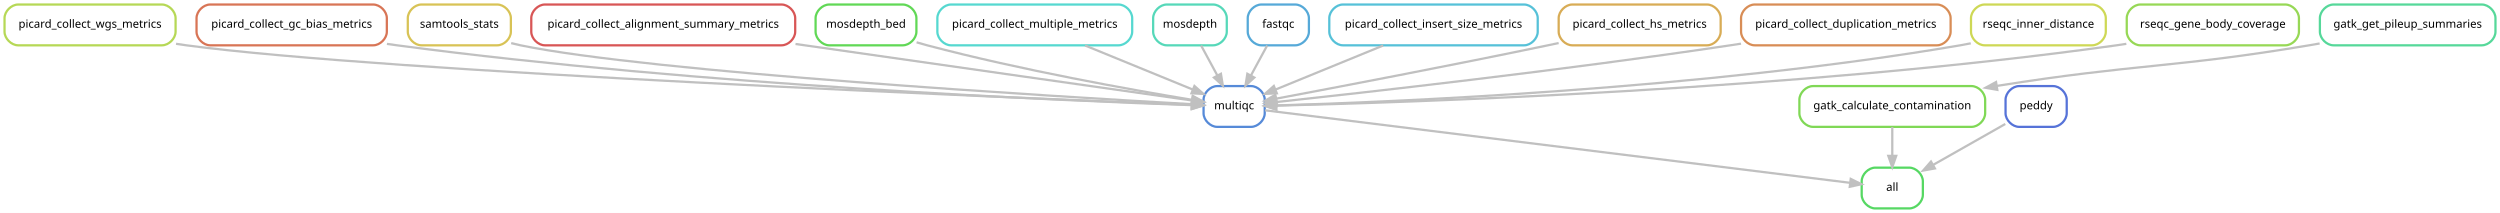
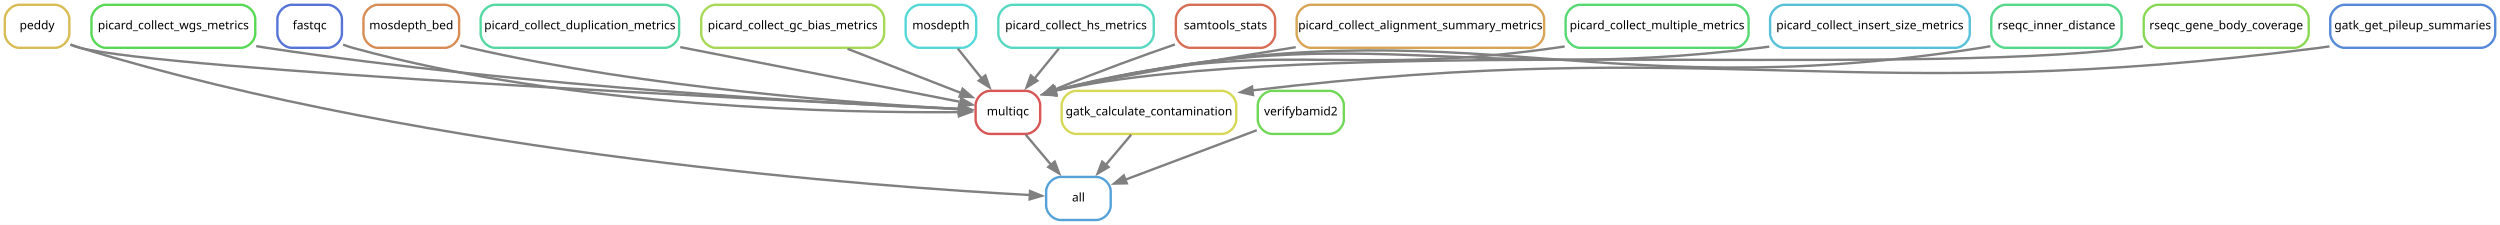
- <svg xmlns="http://www.w3.org/2000/svg" width="2207pt" height="188pt" viewBox="0.00 0.00 2207.00 188.00">
+ <svg xmlns="http://www.w3.org/2000/svg" width="2091pt" height="188pt" viewBox="0.00 0.00 2091.00 188.00">
  <g id="graph0" class="graph" transform="scale(1 1) rotate(0) translate(4 184)">
-     <polygon fill="#ffffff" stroke="transparent" points="-4,4 -4,-184 2203,-184 2203,4 -4,4" />
+     <polygon fill="white" stroke="none" points="-4,4 -4,-184 2087,-184 2087,4 -4,4" />
    <g id="node1" class="node">
-       <path fill="none" stroke="#56d863" stroke-width="2" d="M1681.5,-36C1681.5,-36 1651.5,-36 1651.5,-36 1645.5,-36 1639.5,-30 1639.5,-24 1639.5,-24 1639.5,-12 1639.5,-12 1639.5,-6 1645.5,0 1651.5,0 1651.5,0 1681.5,0 1681.5,0 1687.5,0 1693.5,-6 1693.5,-12 1693.5,-12 1693.5,-24 1693.5,-24 1693.5,-30 1687.5,-36 1681.5,-36" />
-       <text text-anchor="middle" x="1666.5" y="-15.5" font-family="sans" font-size="10.00" fill="#000000">all</text>
+       <path fill="none" stroke="#56a2d8" stroke-width="2" d="M913,-36C913,-36 883,-36 883,-36 877,-36 871,-30 871,-24 871,-24 871,-12 871,-12 871,-6 877,0 883,0 883,0 913,0 913,0 919,0 925,-6 925,-12 925,-12 925,-24 925,-24 925,-30 919,-36 913,-36" />
+       <text text-anchor="middle" x="898" y="-15.5" font-family="sans" font-size="10.00">all</text>
    </g>
    <g id="node2" class="node">
-       <path fill="none" stroke="#568ad8" stroke-width="2" d="M1100.5,-108C1100.5,-108 1070.5,-108 1070.5,-108 1064.5,-108 1058.5,-102 1058.5,-96 1058.5,-96 1058.5,-84 1058.5,-84 1058.5,-78 1064.5,-72 1070.5,-72 1070.5,-72 1100.5,-72 1100.5,-72 1106.5,-72 1112.5,-78 1112.5,-84 1112.5,-84 1112.5,-96 1112.5,-96 1112.5,-102 1106.5,-108 1100.5,-108" />
-       <text text-anchor="middle" x="1085.5" y="-87.5" font-family="sans" font-size="10.00" fill="#000000">multiqc</text>
+       <path fill="none" stroke="#d85656" stroke-width="2" d="M854,-108C854,-108 824,-108 824,-108 818,-108 812,-102 812,-96 812,-96 812,-84 812,-84 812,-78 818,-72 824,-72 824,-72 854,-72 854,-72 860,-72 866,-78 866,-84 866,-84 866,-96 866,-96 866,-102 860,-108 854,-108" />
+       <text text-anchor="middle" x="839" y="-87.5" font-family="sans" font-size="10.00">multiqc</text>
    </g>
    <g id="edge2" class="edge">
-       <path fill="none" stroke="#c0c0c0" stroke-width="2" d="M1112.744,-86.624C1207.19,-74.92 1520.696,-36.069 1629.176,-22.625" />
-       <polygon fill="#c0c0c0" stroke="#c0c0c0" stroke-width="2" points="1629.822,-26.072 1639.315,-21.369 1628.961,-19.125 1629.822,-26.072" />
+       <path fill="none" stroke="grey" stroke-width="2" d="M853.89,-71.34C860.2,-63.85 867.7,-54.95 874.71,-46.63" />
+       <polygon fill="grey" stroke="grey" stroke-width="2" points="878.14,-48.8 881.91,-38.9 872.79,-44.29 878.14,-48.8" />
    </g>
    <g id="node3" class="node">
-       <path fill="none" stroke="#b6d856" stroke-width="2" d="M139,-180C139,-180 12,-180 12,-180 6,-180 0,-174 0,-168 0,-168 0,-156 0,-156 0,-150 6,-144 12,-144 12,-144 139,-144 139,-144 145,-144 151,-150 151,-156 151,-156 151,-168 151,-168 151,-174 145,-180 139,-180" />
-       <text text-anchor="middle" x="75.5" y="-159.5" font-family="sans" font-size="10.00" fill="#000000">picard_collect_wgs_metrics</text>
+       <path fill="none" stroke="#d8bc56" stroke-width="2" d="M42,-180C42,-180 12,-180 12,-180 6,-180 0,-174 0,-168 0,-168 0,-156 0,-156 0,-150 6,-144 12,-144 12,-144 42,-144 42,-144 48,-144 54,-150 54,-156 54,-156 54,-168 54,-168 54,-174 48,-180 42,-180" />
+       <text text-anchor="middle" x="27" y="-159.5" font-family="sans" font-size="10.00">peddy</text>
+     </g>
+     <g id="edge4" class="edge">
+       <path fill="none" stroke="grey" stroke-width="2" d="M54.99,-146.83C57.66,-145.77 60.35,-144.8 63,-144 359.39,-53.97 735.45,-27.4 857.67,-20.87" />
+       <polygon fill="grey" stroke="grey" stroke-width="2" points="857.52,-24.22 867.33,-20.21 857.16,-17.23 857.52,-24.22" />
+     </g>
+     <g id="edge13" class="edge">
+       <path fill="none" stroke="grey" stroke-width="2" d="M54.92,-146.6C57.61,-145.59 60.32,-144.7 63,-144 134.36,-125.42 648.9,-99.96 798.38,-92.89" />
+       <polygon fill="grey" stroke="grey" stroke-width="2" points="798.46,-96.25 808.29,-92.28 798.13,-89.26 798.46,-96.25" />
+     </g>
+     <g id="node4" class="node">
+       <path fill="none" stroke="#59d856" stroke-width="2" d="M197.5,-180C197.5,-180 84.5,-180 84.5,-180 78.5,-180 72.5,-174 72.5,-168 72.5,-168 72.5,-156 72.5,-156 72.5,-150 78.5,-144 84.5,-144 84.5,-144 197.5,-144 197.5,-144 203.5,-144 209.5,-150 209.5,-156 209.5,-156 209.5,-168 209.5,-168 209.5,-174 203.5,-180 197.5,-180" />
+       <text text-anchor="middle" x="141" y="-159.5" font-family="sans" font-size="10.00">picard_collect_wgs_metrics</text>
+     </g>
+     <g id="edge16" class="edge">
+       <path fill="none" stroke="grey" stroke-width="2" d="M210.24,-145.42C213.19,-144.91 216.12,-144.43 219,-144 435.79,-111.25 698.52,-97.12 798.1,-92.67" />
+       <polygon fill="grey" stroke="grey" stroke-width="2" points="798.2,-96.03 808.04,-92.1 797.9,-89.04 798.2,-96.03" />
+     </g>
+     <g id="node5" class="node">
+       <path fill="none" stroke="#5673d8" stroke-width="2" d="M270,-180C270,-180 240,-180 240,-180 234,-180 228,-174 228,-168 228,-168 228,-156 228,-156 228,-150 234,-144 240,-144 240,-144 270,-144 270,-144 276,-144 282,-150 282,-156 282,-156 282,-168 282,-168 282,-174 276,-180 270,-180" />
+       <text text-anchor="middle" x="255" y="-159.5" font-family="sans" font-size="10.00">fastqc</text>
+     </g>
+     <g id="edge9" class="edge">
+       <path fill="none" stroke="grey" stroke-width="2" d="M282.95,-146.68C285.62,-145.65 288.33,-144.73 291,-144 475.26,-93.24 705.99,-89.44 798.19,-90.21" />
+       <polygon fill="grey" stroke="grey" stroke-width="2" points="797.98,-93.74 808.02,-90.36 798.06,-86.74 797.98,-93.74" />
+     </g>
+     <g id="node6" class="node">
+       <path fill="none" stroke="#d88d56" stroke-width="2" d="M368,-180C368,-180 312,-180 312,-180 306,-180 300,-174 300,-168 300,-168 300,-156 300,-156 300,-150 306,-144 312,-144 312,-144 368,-144 368,-144 374,-144 380,-150 380,-156 380,-156 380,-168 380,-168 380,-174 374,-180 368,-180" />
+       <text text-anchor="middle" x="340" y="-159.5" font-family="sans" font-size="10.00">mosdepth_bed</text>
+     </g>
+     <g id="edge7" class="edge">
+       <path fill="none" stroke="grey" stroke-width="2" d="M380.98,-146.06C383.68,-145.3 386.37,-144.6 389,-144 537.58,-109.9 719.08,-97.06 798.52,-92.83" />
+       <polygon fill="grey" stroke="grey" stroke-width="2" points="798.44,-96.18 808.25,-92.18 798.09,-89.19 798.44,-96.18" />
+     </g>
+     <g id="node7" class="node">
+       <path fill="none" stroke="#56d8a2" stroke-width="2" d="M552,-180C552,-180 410,-180 410,-180 404,-180 398,-174 398,-168 398,-168 398,-156 398,-156 398,-150 404,-144 410,-144 410,-144 552,-144 552,-144 558,-144 564,-150 564,-156 564,-156 564,-168 564,-168 564,-174 558,-180 552,-180" />
+       <text text-anchor="middle" x="481" y="-159.5" font-family="sans" font-size="10.00">picard_collect_duplication_metrics</text>
    </g>
    <g id="edge6" class="edge">
-       <path fill="none" stroke="#c0c0c0" stroke-width="2" d="M151.401,-145.336C154.468,-144.85 157.51,-144.401 160.5,-144 336.631,-120.346 897.765,-97.298 1048.129,-91.43" />
-       <polygon fill="#c0c0c0" stroke="#c0c0c0" stroke-width="2" points="1048.378,-94.923 1058.234,-91.037 1048.106,-87.928 1048.378,-94.923" />
+       <path fill="none" stroke="grey" stroke-width="2" d="M564.94,-144.59C638.41,-130.22 741.98,-109.97 798.43,-98.93" />
+       <polygon fill="grey" stroke="grey" stroke-width="2" points="799.91,-101.82 809.06,-96.46 798.57,-94.95 799.91,-101.82" />
    </g>
-     <g id="node4" class="node">
-       <path fill="none" stroke="#d87556" stroke-width="2" d="M325.5,-180C325.5,-180 181.5,-180 181.5,-180 175.5,-180 169.5,-174 169.5,-168 169.5,-168 169.5,-156 169.5,-156 169.5,-150 175.5,-144 181.5,-144 181.5,-144 325.5,-144 325.5,-144 331.5,-144 337.5,-150 337.5,-156 337.5,-156 337.5,-168 337.5,-168 337.5,-174 331.5,-180 325.5,-180" />
-       <text text-anchor="middle" x="253.5" y="-159.5" font-family="sans" font-size="10.00" fill="#000000">picard_collect_gc_bias_metrics</text>
+     <g id="node8" class="node">
+       <path fill="none" stroke="#a7d856" stroke-width="2" d="M723.5,-180C723.5,-180 594.5,-180 594.5,-180 588.5,-180 582.5,-174 582.5,-168 582.5,-168 582.5,-156 582.5,-156 582.5,-150 588.5,-144 594.5,-144 594.5,-144 723.5,-144 723.5,-144 729.5,-144 735.5,-150 735.5,-156 735.5,-156 735.5,-168 735.5,-168 735.5,-174 729.5,-180 723.5,-180" />
+       <text text-anchor="middle" x="659" y="-159.5" font-family="sans" font-size="10.00">picard_collect_gc_bias_metrics</text>
    </g>
    <g id="edge10" class="edge">
-       <path fill="none" stroke="#c0c0c0" stroke-width="2" d="M337.577,-145.265C340.584,-144.814 343.566,-144.39 346.5,-144 613.993,-108.467 939.291,-94.909 1048.068,-91.171" />
-       <polygon fill="#c0c0c0" stroke="#c0c0c0" stroke-width="2" points="1048.327,-94.664 1058.204,-90.83 1048.092,-87.668 1048.327,-94.664" />
+       <path fill="none" stroke="grey" stroke-width="2" d="M704.89,-143.15C733.97,-131.84 771.22,-117.36 799.08,-106.52" />
+       <polygon fill="grey" stroke="grey" stroke-width="2" points="801.11,-109.71 809.16,-102.83 798.57,-103.19 801.11,-109.71" />
    </g>
-     <g id="node5" class="node">
-       <path fill="none" stroke="#d8c356" stroke-width="2" d="M435,-180C435,-180 368,-180 368,-180 362,-180 356,-174 356,-168 356,-168 356,-156 356,-156 356,-150 362,-144 368,-144 368,-144 435,-144 435,-144 441,-144 447,-150 447,-156 447,-156 447,-168 447,-168 447,-174 441,-180 435,-180" />
-       <text text-anchor="middle" x="401.5" y="-159.5" font-family="sans" font-size="10.00" fill="#000000">samtools_stats</text>
+     <g id="node9" class="node">
+       <path fill="none" stroke="#56d8d8" stroke-width="2" d="M800.5,-180C800.5,-180 765.5,-180 765.5,-180 759.5,-180 753.5,-174 753.5,-168 753.5,-168 753.5,-156 753.5,-156 753.5,-150 759.5,-144 765.5,-144 765.5,-144 800.5,-144 800.5,-144 806.5,-144 812.5,-150 812.5,-156 812.5,-156 812.5,-168 812.5,-168 812.5,-174 806.5,-180 800.5,-180" />
+       <text text-anchor="middle" x="783" y="-159.5" font-family="sans" font-size="10.00">mosdepth</text>
+     </g>
+     <g id="edge11" class="edge">
+       <path fill="none" stroke="grey" stroke-width="2" d="M797.13,-143.34C803.05,-135.93 810.09,-127.14 816.68,-118.9" />
+       <polygon fill="grey" stroke="grey" stroke-width="2" points="820.16,-120.9 823.68,-110.9 814.7,-116.52 820.16,-120.9" />
+     </g>
+     <g id="node10" class="node">
+       <path fill="none" stroke="#56d8c1" stroke-width="2" d="M949,-180C949,-180 843,-180 843,-180 837,-180 831,-174 831,-168 831,-168 831,-156 831,-156 831,-150 837,-144 843,-144 843,-144 949,-144 949,-144 955,-144 961,-150 961,-156 961,-156 961,-168 961,-168 961,-174 955,-180 949,-180" />
+       <text text-anchor="middle" x="896" y="-159.5" font-family="sans" font-size="10.00">picard_collect_hs_metrics</text>
+     </g>
+     <g id="edge8" class="edge">
+       <path fill="none" stroke="grey" stroke-width="2" d="M881.62,-143.34C875.59,-135.93 868.43,-127.14 861.72,-118.9" />
+       <polygon fill="grey" stroke="grey" stroke-width="2" points="863.61,-116.45 854.58,-110.9 858.18,-120.87 863.61,-116.45" />
+     </g>
+     <g id="node11" class="node">
+       <path fill="none" stroke="#d86e56" stroke-width="2" d="M1050.5,-180C1050.5,-180 991.5,-180 991.5,-180 985.5,-180 979.5,-174 979.5,-168 979.5,-168 979.5,-156 979.5,-156 979.5,-150 985.5,-144 991.5,-144 991.5,-144 1050.5,-144 1050.5,-144 1056.5,-144 1062.5,-150 1062.5,-156 1062.5,-156 1062.5,-168 1062.5,-168 1062.5,-174 1056.5,-180 1050.5,-180" />
+       <text text-anchor="middle" x="1021" y="-159.5" font-family="sans" font-size="10.00">samtools_stats</text>
+     </g>
+     <g id="edge5" class="edge">
+       <path fill="none" stroke="grey" stroke-width="2" d="M978.75,-146.83C952.14,-137.65 916.87,-125.01 878.72,-109.38" />
+       <polygon fill="grey" stroke="grey" stroke-width="2" points="879.37,-106.04 868.79,-105.44 876.69,-112.5 879.37,-106.04" />
+     </g>
+     <g id="node12" class="node">
+       <path fill="none" stroke="#d8a456" stroke-width="2" d="M1275.5,-180C1275.5,-180 1092.5,-180 1092.5,-180 1086.5,-180 1080.5,-174 1080.5,-168 1080.5,-168 1080.5,-156 1080.5,-156 1080.5,-150 1086.5,-144 1092.5,-144 1092.5,-144 1275.5,-144 1275.5,-144 1281.5,-144 1287.5,-150 1287.5,-156 1287.5,-156 1287.5,-168 1287.5,-168 1287.5,-174 1281.5,-180 1275.5,-180" />
+       <text text-anchor="middle" x="1184" y="-159.5" font-family="sans" font-size="10.00">picard_collect_alignment_summary_metrics</text>
+     </g>
+     <g id="edge12" class="edge">
+       <path fill="none" stroke="grey" stroke-width="2" d="M1079.77,-144.55C1007.33,-132.91 918.07,-118.08 879.12,-108.43" />
+       <polygon fill="grey" stroke="grey" stroke-width="2" points="879.18,-104.26 868.61,-104.95 877.3,-111 879.18,-104.26" />
+     </g>
+     <g id="node13" class="node">
+       <path fill="none" stroke="#56d873" stroke-width="2" d="M1446.5,-180C1446.5,-180 1317.5,-180 1317.5,-180 1311.5,-180 1305.5,-174 1305.5,-168 1305.5,-168 1305.5,-156 1305.5,-156 1305.5,-150 1311.5,-144 1317.5,-144 1317.5,-144 1446.5,-144 1446.5,-144 1452.5,-144 1458.5,-150 1458.5,-156 1458.5,-156 1458.5,-168 1458.5,-168 1458.5,-174 1452.5,-180 1446.5,-180" />
+       <text text-anchor="middle" x="1382" y="-159.5" font-family="sans" font-size="10.00">picard_collect_multiple_metrics</text>
+     </g>
+     <g id="edge17" class="edge">
+       <path fill="none" stroke="grey" stroke-width="2" d="M1304.7,-145.16C1302.1,-144.75 1299.53,-144.36 1297,-144 1114.73,-118.08 1059.19,-155.26 879.26,-108.62" />
+       <polygon fill="grey" stroke="grey" stroke-width="2" points="879.5,-104.53 868.94,-105.35 877.7,-111.3 879.5,-104.53" />
+     </g>
+     <g id="node14" class="node">
+       <path fill="none" stroke="#56c1d8" stroke-width="2" d="M1631.5,-180C1631.5,-180 1488.5,-180 1488.5,-180 1482.5,-180 1476.5,-174 1476.5,-168 1476.5,-168 1476.5,-156 1476.5,-156 1476.5,-150 1482.5,-144 1488.5,-144 1488.5,-144 1631.5,-144 1631.5,-144 1637.5,-144 1643.5,-150 1643.5,-156 1643.5,-156 1643.5,-168 1643.5,-168 1643.5,-174 1637.5,-180 1631.5,-180" />
+       <text text-anchor="middle" x="1560" y="-159.5" font-family="sans" font-size="10.00">picard_collect_insert_size_metrics</text>
+     </g>
+     <g id="edge14" class="edge">
+       <path fill="none" stroke="grey" stroke-width="2" d="M1475.83,-145.02C1473.2,-144.66 1470.58,-144.32 1468,-144 1210.01,-112.45 1133.17,-171.65 879.15,-108.52" />
+       <polygon fill="grey" stroke="grey" stroke-width="2" points="879.47,-104.48 868.92,-105.42 877.75,-111.27 879.47,-104.48" />
+     </g>
+     <g id="node15" class="node">
+       <path fill="none" stroke="#56d88a" stroke-width="2" d="M1758.5,-180C1758.5,-180 1673.5,-180 1673.5,-180 1667.5,-180 1661.5,-174 1661.5,-168 1661.5,-168 1661.5,-156 1661.5,-156 1661.5,-150 1667.5,-144 1673.5,-144 1673.5,-144 1758.5,-144 1758.5,-144 1764.5,-144 1770.5,-150 1770.5,-156 1770.5,-156 1770.5,-168 1770.5,-168 1770.5,-174 1764.5,-180 1758.5,-180" />
+       <text text-anchor="middle" x="1716" y="-159.5" font-family="sans" font-size="10.00">rseqc_inner_distance</text>
+     </g>
+     <g id="edge18" class="edge">
+       <path fill="none" stroke="grey" stroke-width="2" d="M1660.83,-145.39C1658.19,-144.87 1655.57,-144.4 1653,-144 1315.17,-91.25 1213.4,-189.09 879.4,-108.53" />
+       <polygon fill="grey" stroke="grey" stroke-width="2" points="879.45,-104.45 868.91,-105.46 877.78,-111.24 879.45,-104.45" />
+     </g>
+     <g id="node16" class="node">
+       <path fill="none" stroke="#88d856" stroke-width="2" d="M1915,-180C1915,-180 1801,-180 1801,-180 1795,-180 1789,-174 1789,-168 1789,-168 1789,-156 1789,-156 1789,-150 1795,-144 1801,-144 1801,-144 1915,-144 1915,-144 1921,-144 1927,-150 1927,-156 1927,-156 1927,-168 1927,-168 1927,-174 1921,-180 1915,-180" />
+       <text text-anchor="middle" x="1858" y="-159.5" font-family="sans" font-size="10.00">rseqc_gene_body_coverage</text>
    </g>
    <g id="edge15" class="edge">
-       <path fill="none" stroke="#c0c0c0" stroke-width="2" d="M447.255,-145.93C450.027,-145.212 452.79,-144.56 455.5,-144 570.048,-120.347 930.427,-98.655 1048,-92.049" />
-       <polygon fill="#c0c0c0" stroke="#c0c0c0" stroke-width="2" points="1048.497,-95.526 1058.287,-91.474 1048.107,-88.537 1048.497,-95.526" />
+       <path fill="none" stroke="grey" stroke-width="2" d="M1788.36,-145.19C1785.55,-144.75 1782.75,-144.35 1780,-144 1584.35,-118.98 1090.77,-154.46 879.49,-108.4" />
+       <polygon fill="grey" stroke="grey" stroke-width="2" points="879.44,-104.33 868.9,-105.48 877.85,-111.15 879.44,-104.33" />
    </g>
-     <g id="node6" class="node">
-       <path fill="none" stroke="#d85656" stroke-width="2" d="M686,-180C686,-180 477,-180 477,-180 471,-180 465,-174 465,-168 465,-168 465,-156 465,-156 465,-150 471,-144 477,-144 477,-144 686,-144 686,-144 692,-144 698,-150 698,-156 698,-156 698,-168 698,-168 698,-174 692,-180 686,-180" />
-       <text text-anchor="middle" x="581.5" y="-159.5" font-family="sans" font-size="10.00" fill="#000000">picard_collect_alignment_summary_metrics</text>
+     <g id="node17" class="node">
+       <path fill="none" stroke="#d6d856" stroke-width="2" d="M1018,-108C1018,-108 896,-108 896,-108 890,-108 884,-102 884,-96 884,-96 884,-84 884,-84 884,-78 890,-72 896,-72 896,-72 1018,-72 1018,-72 1024,-72 1030,-78 1030,-84 1030,-84 1030,-96 1030,-96 1030,-102 1024,-108 1018,-108" />
+       <text text-anchor="middle" x="957" y="-87.5" font-family="sans" font-size="10.00">gatk_calculate_contamination</text>
    </g>
-     <g id="edge9" class="edge">
-       <path fill="none" stroke="#c0c0c0" stroke-width="2" d="M698.272,-145.179C701.041,-144.782 703.787,-144.389 706.5,-144 831.713,-126.064 980.221,-104.951 1048.184,-95.298" />
-       <polygon fill="#c0c0c0" stroke="#c0c0c0" stroke-width="2" points="1048.975,-98.721 1058.384,-93.849 1047.991,-91.79 1048.975,-98.721" />
+     <g id="edge3" class="edge">
+       <path fill="none" stroke="grey" stroke-width="2" d="M942.11,-71.34C935.8,-63.85 928.3,-54.95 921.29,-46.63" />
+       <polygon fill="grey" stroke="grey" stroke-width="2" points="923.21,-44.29 914.09,-38.9 917.86,-48.8 923.21,-44.29" />
    </g>
-     <g id="node7" class="node">
-       <path fill="none" stroke="#61d856" stroke-width="2" d="M793,-180C793,-180 728,-180 728,-180 722,-180 716,-174 716,-168 716,-168 716,-156 716,-156 716,-150 722,-144 728,-144 728,-144 793,-144 793,-144 799,-144 805,-150 805,-156 805,-156 805,-168 805,-168 805,-174 799,-180 793,-180" />
-       <text text-anchor="middle" x="760.5" y="-159.5" font-family="sans" font-size="10.00" fill="#000000">mosdepth_bed</text>
+     <g id="node18" class="node">
+       <path fill="none" stroke="#568ad8" stroke-width="2" d="M2071,-180C2071,-180 1957,-180 1957,-180 1951,-180 1945,-174 1945,-168 1945,-168 1945,-156 1945,-156 1945,-150 1951,-144 1957,-144 1957,-144 2071,-144 2071,-144 2077,-144 2083,-150 2083,-156 2083,-156 2083,-168 2083,-168 2083,-174 2077,-180 2071,-180" />
+       <text text-anchor="middle" x="2014" y="-159.5" font-family="sans" font-size="10.00">gatk_get_pileup_summaries</text>
    </g>
-     <g id="edge8" class="edge">
-       <path fill="none" stroke="#c0c0c0" stroke-width="2" d="M805.159,-146.635C808.307,-145.7 811.443,-144.811 814.5,-144 896.926,-122.142 995.542,-104.603 1048.126,-95.924" />
-       <polygon fill="#c0c0c0" stroke="#c0c0c0" stroke-width="2" points="1049.014,-99.326 1058.318,-94.258 1047.884,-92.418 1049.014,-99.326" />
+     <g id="edge19" class="edge">
+       <path fill="none" stroke="grey" stroke-width="2" d="M1944.36,-145.19C1941.55,-144.75 1938.75,-144.35 1936,-144 1544.4,-93.86 1437.25,-155.34 1043.3,-108.4" />
+       <polygon fill="grey" stroke="grey" stroke-width="2" points="1044.01,-104.6 1033.66,-106.87 1043.17,-111.54 1044.01,-104.6" />
    </g>
-     <g id="node8" class="node">
-       <path fill="none" stroke="#56d8d0" stroke-width="2" d="M983.5,-180C983.5,-180 835.5,-180 835.5,-180 829.5,-180 823.5,-174 823.5,-168 823.5,-168 823.5,-156 823.5,-156 823.5,-150 829.5,-144 835.5,-144 835.5,-144 983.5,-144 983.5,-144 989.5,-144 995.5,-150 995.5,-156 995.5,-156 995.5,-168 995.5,-168 995.5,-174 989.5,-180 983.5,-180" />
-       <text text-anchor="middle" x="909.5" y="-159.5" font-family="sans" font-size="10.00" fill="#000000">picard_collect_multiple_metrics</text>
-     </g>
-     <g id="edge5" class="edge">
-       <path fill="none" stroke="#c0c0c0" stroke-width="2" d="M953.912,-143.831C983.335,-131.795 1021.456,-116.2 1049.087,-104.896" />
-       <polygon fill="#c0c0c0" stroke="#c0c0c0" stroke-width="2" points="1050.461,-108.116 1058.392,-101.09 1047.811,-101.637 1050.461,-108.116" />
-     </g>
-     <g id="node9" class="node">
-       <path fill="none" stroke="#56d8b9" stroke-width="2" d="M1067,-180C1067,-180 1026,-180 1026,-180 1020,-180 1014,-174 1014,-168 1014,-168 1014,-156 1014,-156 1014,-150 1020,-144 1026,-144 1026,-144 1067,-144 1067,-144 1073,-144 1079,-150 1079,-156 1079,-156 1079,-168 1079,-168 1079,-174 1073,-180 1067,-180" />
-       <text text-anchor="middle" x="1046.5" y="-159.5" font-family="sans" font-size="10.00" fill="#000000">mosdepth</text>
-     </g>
-     <g id="edge16" class="edge">
-       <path fill="none" stroke="#c0c0c0" stroke-width="2" d="M1056.341,-143.831C1060.696,-135.792 1065.91,-126.167 1070.717,-117.292" />
-       <polygon fill="#c0c0c0" stroke="#c0c0c0" stroke-width="2" points="1073.841,-118.873 1075.526,-108.413 1067.686,-115.539 1073.841,-118.873" />
-     </g>
-     <g id="node10" class="node">
-       <path fill="none" stroke="#56a9d8" stroke-width="2" d="M1139.5,-180C1139.5,-180 1109.5,-180 1109.5,-180 1103.5,-180 1097.5,-174 1097.5,-168 1097.5,-168 1097.5,-156 1097.5,-156 1097.5,-150 1103.5,-144 1109.5,-144 1109.5,-144 1139.5,-144 1139.5,-144 1145.5,-144 1151.5,-150 1151.5,-156 1151.5,-156 1151.5,-168 1151.5,-168 1151.5,-174 1145.5,-180 1139.5,-180" />
-       <text text-anchor="middle" x="1124.5" y="-159.5" font-family="sans" font-size="10.00" fill="#000000">fastqc</text>
-     </g>
-     <g id="edge12" class="edge">
-       <path fill="none" stroke="#c0c0c0" stroke-width="2" d="M1114.659,-143.831C1110.304,-135.792 1105.09,-126.167 1100.283,-117.292" />
-       <polygon fill="#c0c0c0" stroke="#c0c0c0" stroke-width="2" points="1103.314,-115.539 1095.474,-108.413 1097.159,-118.873 1103.314,-115.539" />
-     </g>
-     <g id="node11" class="node">
-       <path fill="none" stroke="#56c1d8" stroke-width="2" d="M1341.5,-180C1341.5,-180 1181.5,-180 1181.5,-180 1175.5,-180 1169.5,-174 1169.5,-168 1169.5,-168 1169.5,-156 1169.5,-156 1169.5,-150 1175.5,-144 1181.5,-144 1181.5,-144 1341.5,-144 1341.5,-144 1347.5,-144 1353.5,-150 1353.5,-156 1353.5,-156 1353.5,-168 1353.5,-168 1353.5,-174 1347.5,-180 1341.5,-180" />
-       <text text-anchor="middle" x="1261.5" y="-159.5" font-family="sans" font-size="10.00" fill="#000000">picard_collect_insert_size_metrics</text>
-     </g>
-     <g id="edge11" class="edge">
-       <path fill="none" stroke="#c0c0c0" stroke-width="2" d="M1217.088,-143.831C1187.665,-131.795 1149.544,-116.2 1121.913,-104.896" />
-       <polygon fill="#c0c0c0" stroke="#c0c0c0" stroke-width="2" points="1123.189,-101.637 1112.608,-101.09 1120.539,-108.116 1123.189,-101.637" />
-     </g>
-     <g id="node12" class="node">
-       <path fill="none" stroke="#d8ac56" stroke-width="2" d="M1503,-180C1503,-180 1384,-180 1384,-180 1378,-180 1372,-174 1372,-168 1372,-168 1372,-156 1372,-156 1372,-150 1378,-144 1384,-144 1384,-144 1503,-144 1503,-144 1509,-144 1515,-150 1515,-156 1515,-156 1515,-168 1515,-168 1515,-174 1509,-180 1503,-180" />
-       <text text-anchor="middle" x="1443.5" y="-159.5" font-family="sans" font-size="10.00" fill="#000000">picard_collect_hs_metrics</text>
-     </g>
-     <g id="edge13" class="edge">
-       <path fill="none" stroke="#c0c0c0" stroke-width="2" d="M1371.968,-145.998C1368.77,-145.316 1365.602,-144.647 1362.5,-144 1276.84,-126.136 1175.885,-106.916 1122.666,-96.926" />
-       <polygon fill="#c0c0c0" stroke="#c0c0c0" stroke-width="2" points="1123.15,-93.456 1112.677,-95.054 1121.861,-100.336 1123.15,-93.456" />
-     </g>
-     <g id="node13" class="node">
-       <path fill="none" stroke="#d88d56" stroke-width="2" d="M1706,-180C1706,-180 1545,-180 1545,-180 1539,-180 1533,-174 1533,-168 1533,-168 1533,-156 1533,-156 1533,-150 1539,-144 1545,-144 1545,-144 1706,-144 1706,-144 1712,-144 1718,-150 1718,-156 1718,-156 1718,-168 1718,-168 1718,-174 1712,-180 1706,-180" />
-       <text text-anchor="middle" x="1625.5" y="-159.5" font-family="sans" font-size="10.00" fill="#000000">picard_collect_duplication_metrics</text>
-     </g>
-     <g id="edge14" class="edge">
-       <path fill="none" stroke="#c0c0c0" stroke-width="2" d="M1532.968,-145.455C1529.775,-144.953 1526.612,-144.466 1523.5,-144 1375.507,-121.834 1198.382,-102.058 1122.722,-93.928" />
-       <polygon fill="#c0c0c0" stroke="#c0c0c0" stroke-width="2" points="1123.049,-90.443 1112.733,-92.859 1122.304,-97.403 1123.049,-90.443" />
-     </g>
-     <g id="node14" class="node">
-       <path fill="none" stroke="#ced856" stroke-width="2" d="M1843,-180C1843,-180 1748,-180 1748,-180 1742,-180 1736,-174 1736,-168 1736,-168 1736,-156 1736,-156 1736,-150 1742,-144 1748,-144 1748,-144 1843,-144 1843,-144 1849,-144 1855,-150 1855,-156 1855,-156 1855,-168 1855,-168 1855,-174 1849,-180 1843,-180" />
-       <text text-anchor="middle" x="1795.5" y="-159.5" font-family="sans" font-size="10.00" fill="#000000">rseqc_inner_distance</text>
-     </g>
-     <g id="edge4" class="edge">
-       <path fill="none" stroke="#c0c0c0" stroke-width="2" d="M1735.797,-145.758C1732.663,-145.114 1729.551,-144.522 1726.5,-144 1499.218,-105.076 1221.58,-93.812 1122.667,-90.911" />
-       <polygon fill="#c0c0c0" stroke="#c0c0c0" stroke-width="2" points="1122.672,-87.41 1112.578,-90.626 1122.475,-94.407 1122.672,-87.41" />
-     </g>
-     <g id="node15" class="node">
-       <path fill="none" stroke="#97d856" stroke-width="2" d="M2013.5,-180C2013.5,-180 1885.5,-180 1885.5,-180 1879.5,-180 1873.5,-174 1873.5,-168 1873.5,-168 1873.5,-156 1873.5,-156 1873.5,-150 1879.5,-144 1885.5,-144 1885.5,-144 2013.5,-144 2013.5,-144 2019.5,-144 2025.5,-150 2025.5,-156 2025.5,-156 2025.5,-168 2025.5,-168 2025.5,-174 2019.5,-180 2013.5,-180" />
-       <text text-anchor="middle" x="1949.5" y="-159.5" font-family="sans" font-size="10.00" fill="#000000">rseqc_gene_body_coverage</text>
-     </g>
-     <g id="edge7" class="edge">
-       <path fill="none" stroke="#c0c0c0" stroke-width="2" d="M1873.133,-145.303C1870.224,-144.834 1867.338,-144.397 1864.5,-144 1580.957,-104.348 1235.088,-93.368 1122.689,-90.74" />
-       <polygon fill="#c0c0c0" stroke="#c0c0c0" stroke-width="2" points="1122.627,-87.237 1112.55,-90.511 1122.468,-94.236 1122.627,-87.237" />
-     </g>
-     <g id="node16" class="node">
-       <path fill="none" stroke="#80d856" stroke-width="2" d="M1736.5,-108C1736.5,-108 1596.5,-108 1596.5,-108 1590.5,-108 1584.5,-102 1584.5,-96 1584.5,-96 1584.5,-84 1584.5,-84 1584.5,-78 1590.5,-72 1596.5,-72 1596.5,-72 1736.5,-72 1736.5,-72 1742.5,-72 1748.5,-78 1748.5,-84 1748.5,-84 1748.5,-96 1748.5,-96 1748.5,-102 1742.5,-108 1736.5,-108" />
-       <text text-anchor="middle" x="1666.5" y="-87.5" font-family="sans" font-size="10.00" fill="#000000">gatk_calculate_contamination</text>
+     <g id="node19" class="node">
+       <path fill="none" stroke="#70d856" stroke-width="2" d="M1108,-108C1108,-108 1060,-108 1060,-108 1054,-108 1048,-102 1048,-96 1048,-96 1048,-84 1048,-84 1048,-78 1054,-72 1060,-72 1060,-72 1108,-72 1108,-72 1114,-72 1120,-78 1120,-84 1120,-84 1120,-96 1120,-96 1120,-102 1114,-108 1108,-108" />
+       <text text-anchor="middle" x="1084" y="-87.5" font-family="sans" font-size="10.00">verifybamid2</text>
    </g>
    <g id="edge1" class="edge">
-       <path fill="none" stroke="#c0c0c0" stroke-width="2" d="M1666.5,-71.831C1666.5,-64.131 1666.5,-54.974 1666.5,-46.417" />
-       <polygon fill="#c0c0c0" stroke="#c0c0c0" stroke-width="2" points="1670,-46.413 1666.5,-36.413 1663,-46.413 1670,-46.413" />
-     </g>
-     <g id="node17" class="node">
-       <path fill="none" stroke="#56d89a" stroke-width="2" d="M2187,-180C2187,-180 2056,-180 2056,-180 2050,-180 2044,-174 2044,-168 2044,-168 2044,-156 2044,-156 2044,-150 2050,-144 2056,-144 2056,-144 2187,-144 2187,-144 2193,-144 2199,-150 2199,-156 2199,-156 2199,-168 2199,-168 2199,-174 2193,-180 2187,-180" />
-       <text text-anchor="middle" x="2121.5" y="-159.5" font-family="sans" font-size="10.00" fill="#000000">gatk_get_pileup_summaries</text>
-     </g>
-     <g id="edge17" class="edge">
-       <path fill="none" stroke="#c0c0c0" stroke-width="2" d="M2043.766,-145.617C2040.64,-145.053 2037.542,-144.512 2034.5,-144 1915.301,-123.952 1881.769,-127.828 1758.972,-108.18" />
-       <polygon fill="#c0c0c0" stroke="#c0c0c0" stroke-width="2" points="1759.227,-104.676 1748.796,-106.531 1758.107,-111.586 1759.227,-104.676" />
-     </g>
-     <g id="node18" class="node">
-       <path fill="none" stroke="#5673d8" stroke-width="2" d="M1808.5,-108C1808.5,-108 1778.5,-108 1778.5,-108 1772.5,-108 1766.5,-102 1766.5,-96 1766.5,-96 1766.5,-84 1766.5,-84 1766.5,-78 1772.5,-72 1778.5,-72 1778.5,-72 1808.5,-72 1808.5,-72 1814.5,-72 1820.5,-78 1820.5,-84 1820.5,-84 1820.5,-96 1820.5,-96 1820.5,-102 1814.5,-108 1808.5,-108" />
-       <text text-anchor="middle" x="1793.5" y="-87.5" font-family="sans" font-size="10.00" fill="#000000">peddy</text>
-     </g>
-     <g id="edge3" class="edge">
-       <path fill="none" stroke="#c0c0c0" stroke-width="2" d="M1766.255,-74.554C1747.673,-64.019 1722.862,-49.953 1702.633,-38.485" />
-       <polygon fill="#c0c0c0" stroke="#c0c0c0" stroke-width="2" points="1704.125,-35.307 1693.7,-33.42 1700.673,-41.397 1704.125,-35.307" />
+       <path fill="none" stroke="grey" stroke-width="2" d="M1047.16,-75.08C1044.4,-74.04 1041.66,-73 1039,-72 1004.79,-59.11 965.89,-44.49 937.63,-33.88" />
+       <polygon fill="grey" stroke="grey" stroke-width="2" points="938.42,-30.68 927.83,-30.44 935.96,-37.24 938.42,-30.68" />
    </g>
  </g>
</svg>
